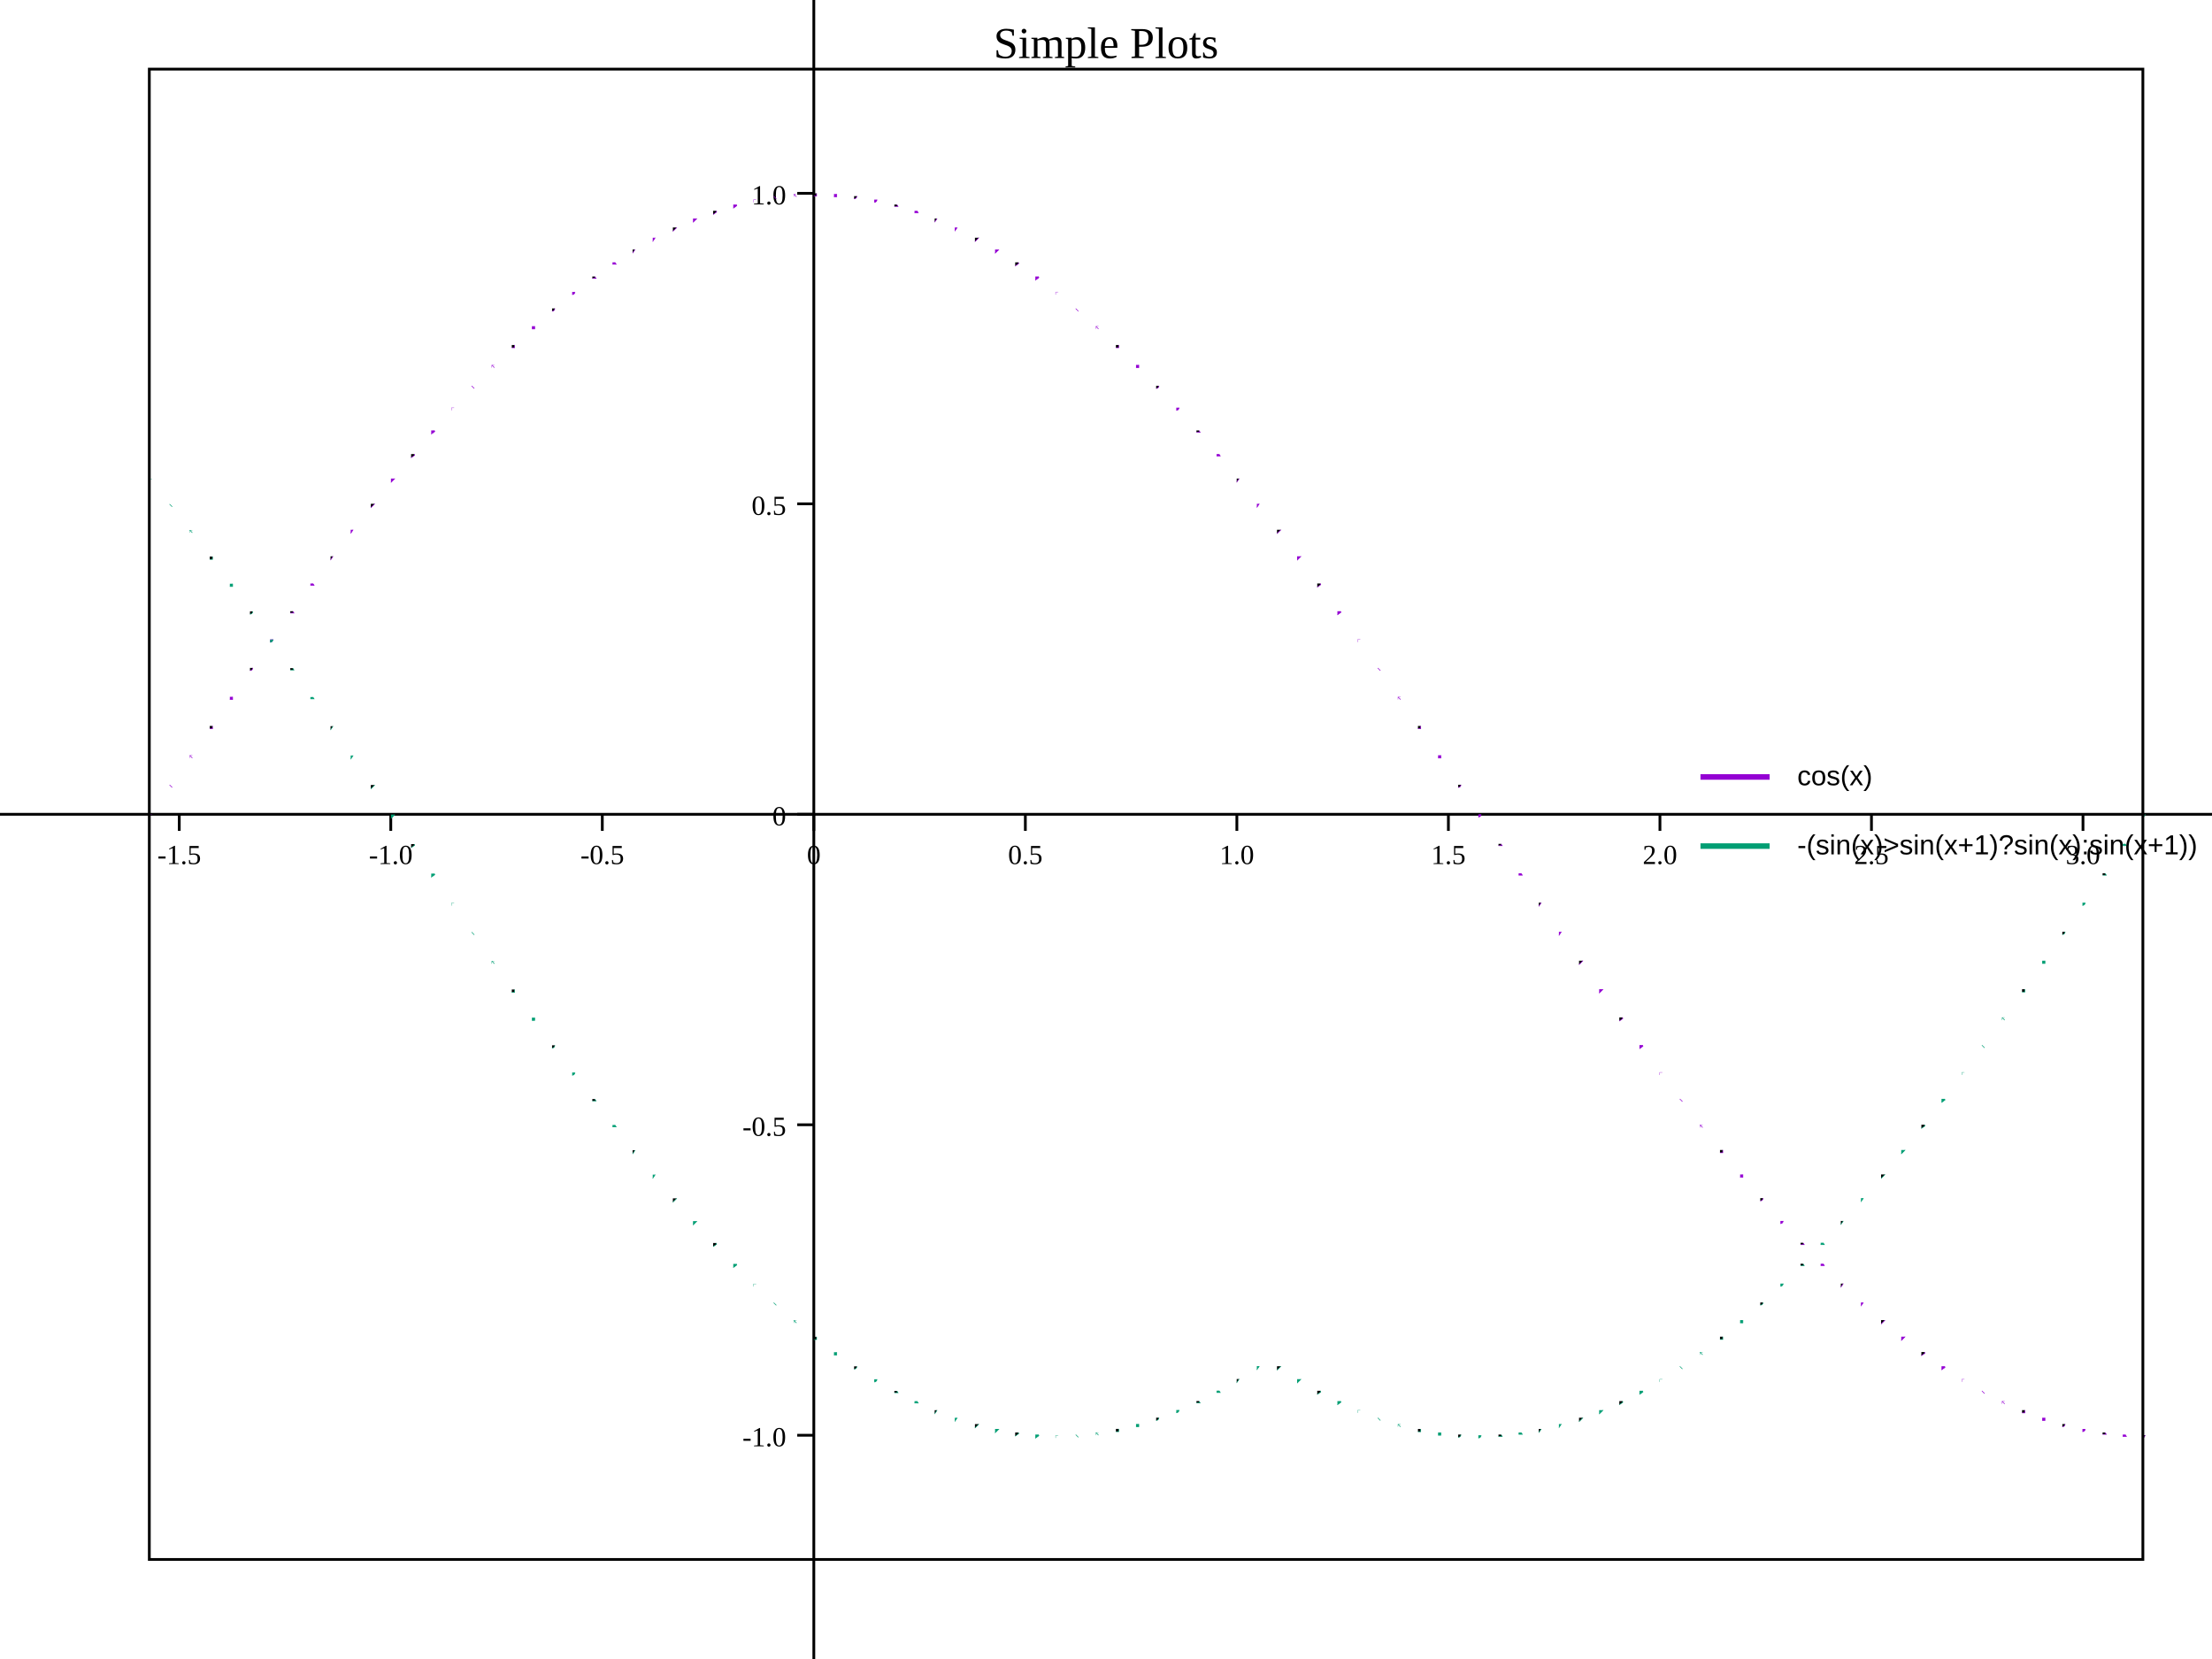
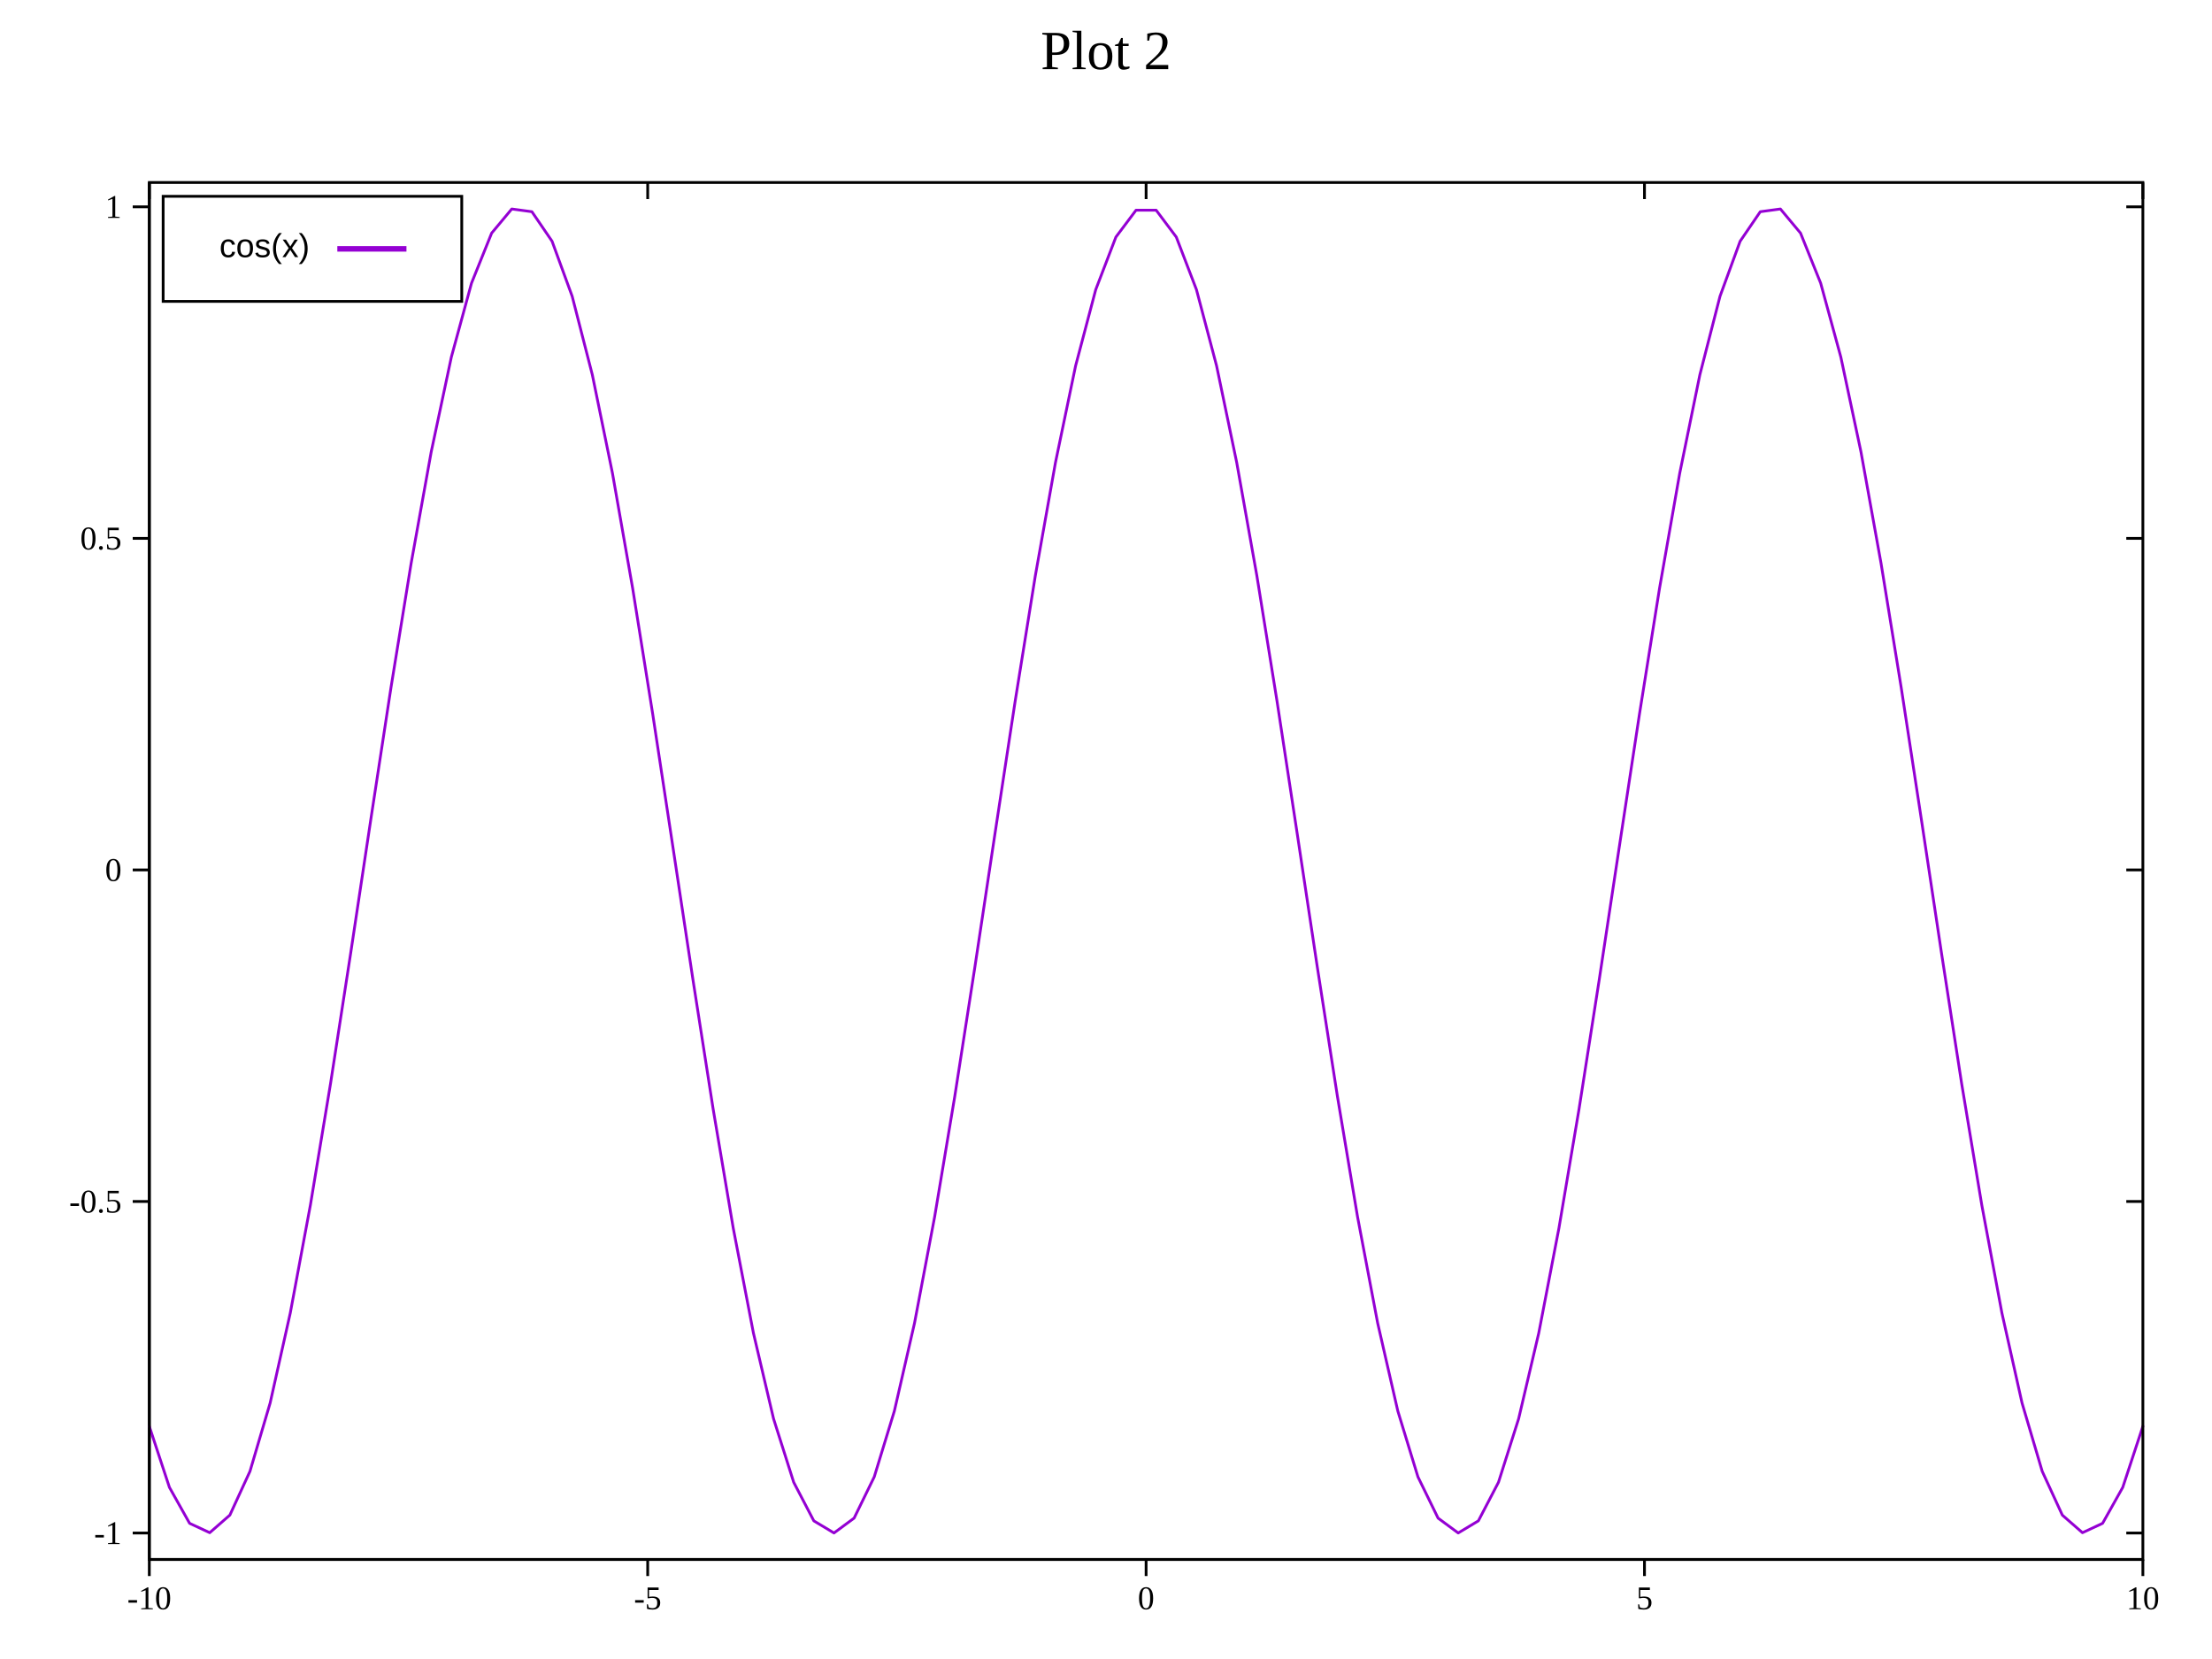
<svg xmlns="http://www.w3.org/2000/svg" xmlns:xlink="http://www.w3.org/1999/xlink" width="800" height="600" viewBox="0 0 800 600">
  <defs>
    <clipPath id="plotClip">
      <rect x="0" y="0" width="800" height="600" />
    </clipPath>
    <circle id="gpDot" r="0.5" stroke-width="0.5" stroke="currentColor" />
    <path id="gpPt0" stroke-width="0.222" stroke="currentColor" d="M-1,0 h2 M0,-1 v2" />
    <path id="gpPt1" stroke-width="0.222" stroke="currentColor" d="M-1,-1 L1,1 M1,-1 L-1,1" />
    <path id="gpPt2" stroke-width="0.222" stroke="currentColor" d="M-1,0 L1,0 M0,-1 L0,1 M-1,-1 L1,1 M-1,1 L1,-1" />
    <rect id="gpPt3" stroke-width="0.222" stroke="currentColor" x="-1" y="-1" width="2" height="2" />
    <rect id="gpPt4" stroke-width="0.222" stroke="currentColor" fill="currentColor" x="-1" y="-1" width="2" height="2" />
    <circle id="gpPt5" stroke-width="0.222" stroke="currentColor" cx="0" cy="0" r="1" />
    <use xlink:href="#gpPt5" id="gpPt6" fill="currentColor" stroke="none" />
    <path id="gpPt7" stroke-width="0.222" stroke="currentColor" d="M0,-1.33 L-1.33,0.67 L1.33,0.67 z" />
    <use xlink:href="#gpPt7" id="gpPt8" fill="currentColor" stroke="none" />
    <use xlink:href="#gpPt7" id="gpPt9" stroke="currentColor" transform="rotate(180)" />
    <use xlink:href="#gpPt9" id="gpPt10" fill="currentColor" stroke="none" />
    <use xlink:href="#gpPt3" id="gpPt11" stroke="currentColor" transform="rotate(45)" />
    <use xlink:href="#gpPt11" id="gpPt12" fill="currentColor" stroke="none" />
    <path id="gpPt13" stroke-width="0.222" stroke="currentColor" d="M0,1.330 L1.265,0.411 L0.782,-1.067 L-0.782,-1.076 L-1.265,0.411 z" />
    <use xlink:href="#gpPt13" id="gpPt14" fill="currentColor" stroke="none" />
  </defs>
  <rect width="800" height="600" fill="#FFFFFF" />
-   <text x="400" y="21" font-size="16" text-anchor="middle">Simple Plots</text>
-   <line x1="0" y1="294.50" x2="800" y2="294.50" stroke="#000" stroke-width="1" />
-   <line x1="64.83" y1="294.50" x2="64.83" y2="300.50" stroke="#000" stroke-width="1" />
-   <text x="64.83" y="312.50" text-anchor="middle" font-size="10">-1.5</text>
-   <line x1="141.33" y1="294.50" x2="141.33" y2="300.50" stroke="#000" stroke-width="1" />
-   <text x="141.33" y="312.50" text-anchor="middle" font-size="10">-1.0</text>
-   <line x1="217.83" y1="294.50" x2="217.83" y2="300.50" stroke="#000" stroke-width="1" />
-   <text x="217.83" y="312.50" text-anchor="middle" font-size="10">-0.5</text>
-   <line x1="294.33" y1="294.50" x2="294.33" y2="300.50" stroke="#000" stroke-width="1" />
-   <text x="294.33" y="312.50" text-anchor="middle" font-size="10">0</text>
-   <line x1="370.83" y1="294.50" x2="370.83" y2="300.50" stroke="#000" stroke-width="1" />
-   <text x="370.83" y="312.50" text-anchor="middle" font-size="10">0.5</text>
-   <line x1="447.33" y1="294.50" x2="447.33" y2="300.50" stroke="#000" stroke-width="1" />
-   <text x="447.33" y="312.50" text-anchor="middle" font-size="10">1.0</text>
-   <line x1="523.83" y1="294.50" x2="523.83" y2="300.50" stroke="#000" stroke-width="1" />
-   <text x="523.83" y="312.50" text-anchor="middle" font-size="10">1.5</text>
-   <line x1="600.34" y1="294.50" x2="600.34" y2="300.50" stroke="#000" stroke-width="1" />
-   <text x="600.34" y="312.50" text-anchor="middle" font-size="10">2.0</text>
-   <line x1="676.84" y1="294.50" x2="676.84" y2="300.50" stroke="#000" stroke-width="1" />
-   <text x="676.84" y="312.50" text-anchor="middle" font-size="10">2.5</text>
-   <line x1="753.34" y1="294.50" x2="753.34" y2="300.50" stroke="#000" stroke-width="1" />
-   <text x="753.34" y="312.50" text-anchor="middle" font-size="10">3.0</text>
-   <line x1="294.33" y1="0" x2="294.33" y2="600" stroke="#000" stroke-width="1" />
-   <line x1="294.33" y1="519.08" x2="288.33" y2="519.08" stroke="#000" stroke-width="1" />
-   <text x="284.33" y="523.08" text-anchor="end" font-size="10">-1.0</text>
-   <line x1="294.33" y1="406.79" x2="288.33" y2="406.79" stroke="#000" stroke-width="1" />
-   <text x="284.33" y="410.79" text-anchor="end" font-size="10">-0.5</text>
-   <line x1="294.33" y1="294.50" x2="288.33" y2="294.50" stroke="#000" stroke-width="1" />
-   <text x="284.33" y="298.50" text-anchor="end" font-size="10">0</text>
-   <line x1="294.33" y1="182.21" x2="288.33" y2="182.21" stroke="#000" stroke-width="1" />
-   <text x="284.33" y="186.21" text-anchor="end" font-size="10">0.5</text>
-   <line x1="294.33" y1="69.92" x2="288.33" y2="69.92" stroke="#000" stroke-width="1" />
-   <text x="284.33" y="73.92" text-anchor="end" font-size="10">1.0</text>
-   <use xlink:href="#gpPt0" transform="translate(54.00,294.50) scale(1.00)" color="#9400D3" clip-path="url(#plotClip)" />
-   <use xlink:href="#gpPt1" transform="translate(61.28,283.81) scale(1.00)" color="#9400D3" clip-path="url(#plotClip)" />
-   <use xlink:href="#gpPt2" transform="translate(68.57,273.15) scale(1.00)" color="#9400D3" clip-path="url(#plotClip)" />
-   <use xlink:href="#gpPt3" transform="translate(75.85,262.54) scale(1.00)" color="#9400D3" clip-path="url(#plotClip)" />
-   <use xlink:href="#gpPt4" transform="translate(83.13,252.00) scale(1.00)" color="#9400D3" clip-path="url(#plotClip)" />
-   <use xlink:href="#gpPt5" transform="translate(90.41,241.55) scale(1.00)" color="#9400D3" clip-path="url(#plotClip)" />
-   <use xlink:href="#gpPt6" transform="translate(97.70,231.23) scale(1.00)" color="#9400D3" clip-path="url(#plotClip)" />
-   <use xlink:href="#gpPt7" transform="translate(104.98,221.05) scale(1.00)" color="#9400D3" clip-path="url(#plotClip)" />
-   <use xlink:href="#gpPt8" transform="translate(112.26,211.03) scale(1.00)" color="#9400D3" clip-path="url(#plotClip)" />
-   <use xlink:href="#gpPt9" transform="translate(119.55,201.20) scale(1.00)" color="#9400D3" clip-path="url(#plotClip)" />
-   <use xlink:href="#gpPt10" transform="translate(126.83,191.59) scale(1.00)" color="#9400D3" clip-path="url(#plotClip)" />
-   <use xlink:href="#gpPt11" transform="translate(134.11,182.21) scale(1.00)" color="#9400D3" clip-path="url(#plotClip)" />
-   <use xlink:href="#gpPt12" transform="translate(141.39,173.08) scale(1.00)" color="#9400D3" clip-path="url(#plotClip)" />
-   <use xlink:href="#gpPt13" transform="translate(148.68,164.23) scale(1.00)" color="#9400D3" clip-path="url(#plotClip)" />
-   <use xlink:href="#gpPt14" transform="translate(155.96,155.67) scale(1.00)" color="#9400D3" clip-path="url(#plotClip)" />
-   <use xlink:href="#gpPt0" transform="translate(163.24,147.43) scale(1.00)" color="#9400D3" clip-path="url(#plotClip)" />
-   <use xlink:href="#gpPt1" transform="translate(170.53,139.52) scale(1.00)" color="#9400D3" clip-path="url(#plotClip)" />
-   <use xlink:href="#gpPt2" transform="translate(177.81,131.96) scale(1.00)" color="#9400D3" clip-path="url(#plotClip)" />
-   <use xlink:href="#gpPt3" transform="translate(185.09,124.77) scale(1.00)" color="#9400D3" clip-path="url(#plotClip)" />
-   <use xlink:href="#gpPt4" transform="translate(192.37,117.97) scale(1.00)" color="#9400D3" clip-path="url(#plotClip)" />
-   <use xlink:href="#gpPt5" transform="translate(199.66,111.56) scale(1.00)" color="#9400D3" clip-path="url(#plotClip)" />
-   <use xlink:href="#gpPt6" transform="translate(206.94,105.57) scale(1.00)" color="#9400D3" clip-path="url(#plotClip)" />
-   <use xlink:href="#gpPt7" transform="translate(214.22,100.01) scale(1.00)" color="#9400D3" clip-path="url(#plotClip)" />
-   <use xlink:href="#gpPt8" transform="translate(221.51,94.88) scale(1.00)" color="#9400D3" clip-path="url(#plotClip)" />
-   <use xlink:href="#gpPt9" transform="translate(228.79,90.21) scale(1.00)" color="#9400D3" clip-path="url(#plotClip)" />
-   <use xlink:href="#gpPt10" transform="translate(236.07,86.00) scale(1.00)" color="#9400D3" clip-path="url(#plotClip)" />
-   <use xlink:href="#gpPt11" transform="translate(243.35,82.27) scale(1.00)" color="#9400D3" clip-path="url(#plotClip)" />
-   <use xlink:href="#gpPt12" transform="translate(250.64,79.01) scale(1.00)" color="#9400D3" clip-path="url(#plotClip)" />
-   <use xlink:href="#gpPt13" transform="translate(257.92,76.25) scale(1.00)" color="#9400D3" clip-path="url(#plotClip)" />
-   <use xlink:href="#gpPt14" transform="translate(265.20,73.98) scale(1.00)" color="#9400D3" clip-path="url(#plotClip)" />
-   <use xlink:href="#gpPt0" transform="translate(272.48,72.20) scale(1.00)" color="#9400D3" clip-path="url(#plotClip)" />
-   <use xlink:href="#gpPt1" transform="translate(279.77,70.93) scale(1.00)" color="#9400D3" clip-path="url(#plotClip)" />
-   <use xlink:href="#gpPt2" transform="translate(287.05,70.17) scale(1.00)" color="#9400D3" clip-path="url(#plotClip)" />
-   <use xlink:href="#gpPt3" transform="translate(294.33,69.92) scale(1.00)" color="#9400D3" clip-path="url(#plotClip)" />
-   <use xlink:href="#gpPt4" transform="translate(301.62,70.17) scale(1.00)" color="#9400D3" clip-path="url(#plotClip)" />
-   <use xlink:href="#gpPt5" transform="translate(308.90,70.93) scale(1.00)" color="#9400D3" clip-path="url(#plotClip)" />
-   <use xlink:href="#gpPt6" transform="translate(316.18,72.20) scale(1.00)" color="#9400D3" clip-path="url(#plotClip)" />
-   <use xlink:href="#gpPt7" transform="translate(323.46,73.98) scale(1.00)" color="#9400D3" clip-path="url(#plotClip)" />
-   <use xlink:href="#gpPt8" transform="translate(330.75,76.25) scale(1.00)" color="#9400D3" clip-path="url(#plotClip)" />
-   <use xlink:href="#gpPt9" transform="translate(338.03,79.01) scale(1.00)" color="#9400D3" clip-path="url(#plotClip)" />
-   <use xlink:href="#gpPt10" transform="translate(345.31,82.27) scale(1.00)" color="#9400D3" clip-path="url(#plotClip)" />
-   <use xlink:href="#gpPt11" transform="translate(352.60,86.00) scale(1.00)" color="#9400D3" clip-path="url(#plotClip)" />
-   <use xlink:href="#gpPt12" transform="translate(359.88,90.21) scale(1.00)" color="#9400D3" clip-path="url(#plotClip)" />
-   <use xlink:href="#gpPt13" transform="translate(367.16,94.88) scale(1.00)" color="#9400D3" clip-path="url(#plotClip)" />
-   <use xlink:href="#gpPt14" transform="translate(374.44,100.01) scale(1.00)" color="#9400D3" clip-path="url(#plotClip)" />
-   <use xlink:href="#gpPt0" transform="translate(381.73,105.57) scale(1.00)" color="#9400D3" clip-path="url(#plotClip)" />
-   <use xlink:href="#gpPt1" transform="translate(389.01,111.56) scale(1.00)" color="#9400D3" clip-path="url(#plotClip)" />
-   <use xlink:href="#gpPt2" transform="translate(396.29,117.97) scale(1.00)" color="#9400D3" clip-path="url(#plotClip)" />
-   <use xlink:href="#gpPt3" transform="translate(403.58,124.77) scale(1.00)" color="#9400D3" clip-path="url(#plotClip)" />
-   <use xlink:href="#gpPt4" transform="translate(410.86,131.96) scale(1.00)" color="#9400D3" clip-path="url(#plotClip)" />
-   <use xlink:href="#gpPt5" transform="translate(418.14,139.52) scale(1.00)" color="#9400D3" clip-path="url(#plotClip)" />
-   <use xlink:href="#gpPt6" transform="translate(425.42,147.43) scale(1.00)" color="#9400D3" clip-path="url(#plotClip)" />
-   <use xlink:href="#gpPt7" transform="translate(432.71,155.67) scale(1.00)" color="#9400D3" clip-path="url(#plotClip)" />
-   <use xlink:href="#gpPt8" transform="translate(439.99,164.23) scale(1.00)" color="#9400D3" clip-path="url(#plotClip)" />
-   <use xlink:href="#gpPt9" transform="translate(447.27,173.08) scale(1.00)" color="#9400D3" clip-path="url(#plotClip)" />
-   <use xlink:href="#gpPt10" transform="translate(454.56,182.21) scale(1.00)" color="#9400D3" clip-path="url(#plotClip)" />
-   <use xlink:href="#gpPt11" transform="translate(461.84,191.59) scale(1.00)" color="#9400D3" clip-path="url(#plotClip)" />
-   <use xlink:href="#gpPt12" transform="translate(469.12,201.20) scale(1.00)" color="#9400D3" clip-path="url(#plotClip)" />
-   <use xlink:href="#gpPt13" transform="translate(476.40,211.03) scale(1.00)" color="#9400D3" clip-path="url(#plotClip)" />
-   <use xlink:href="#gpPt14" transform="translate(483.69,221.05) scale(1.00)" color="#9400D3" clip-path="url(#plotClip)" />
-   <use xlink:href="#gpPt0" transform="translate(490.97,231.23) scale(1.00)" color="#9400D3" clip-path="url(#plotClip)" />
-   <use xlink:href="#gpPt1" transform="translate(498.25,241.55) scale(1.00)" color="#9400D3" clip-path="url(#plotClip)" />
-   <use xlink:href="#gpPt2" transform="translate(505.54,252.00) scale(1.00)" color="#9400D3" clip-path="url(#plotClip)" />
-   <use xlink:href="#gpPt3" transform="translate(512.82,262.54) scale(1.00)" color="#9400D3" clip-path="url(#plotClip)" />
-   <use xlink:href="#gpPt4" transform="translate(520.10,273.15) scale(1.00)" color="#9400D3" clip-path="url(#plotClip)" />
-   <use xlink:href="#gpPt5" transform="translate(527.38,283.81) scale(1.00)" color="#9400D3" clip-path="url(#plotClip)" />
-   <use xlink:href="#gpPt6" transform="translate(534.67,294.50) scale(1.00)" color="#9400D3" clip-path="url(#plotClip)" />
-   <use xlink:href="#gpPt7" transform="translate(541.95,305.19) scale(1.00)" color="#9400D3" clip-path="url(#plotClip)" />
-   <use xlink:href="#gpPt8" transform="translate(549.23,315.85) scale(1.00)" color="#9400D3" clip-path="url(#plotClip)" />
-   <use xlink:href="#gpPt9" transform="translate(556.52,326.46) scale(1.00)" color="#9400D3" clip-path="url(#plotClip)" />
-   <use xlink:href="#gpPt10" transform="translate(563.80,337.00) scale(1.00)" color="#9400D3" clip-path="url(#plotClip)" />
-   <use xlink:href="#gpPt11" transform="translate(571.08,347.45) scale(1.00)" color="#9400D3" clip-path="url(#plotClip)" />
-   <use xlink:href="#gpPt12" transform="translate(578.36,357.77) scale(1.00)" color="#9400D3" clip-path="url(#plotClip)" />
-   <use xlink:href="#gpPt13" transform="translate(585.65,367.95) scale(1.00)" color="#9400D3" clip-path="url(#plotClip)" />
-   <use xlink:href="#gpPt14" transform="translate(592.93,377.97) scale(1.00)" color="#9400D3" clip-path="url(#plotClip)" />
-   <use xlink:href="#gpPt0" transform="translate(600.21,387.80) scale(1.00)" color="#9400D3" clip-path="url(#plotClip)" />
-   <use xlink:href="#gpPt1" transform="translate(607.49,397.41) scale(1.00)" color="#9400D3" clip-path="url(#plotClip)" />
-   <use xlink:href="#gpPt2" transform="translate(614.78,406.79) scale(1.00)" color="#9400D3" clip-path="url(#plotClip)" />
-   <use xlink:href="#gpPt3" transform="translate(622.06,415.92) scale(1.00)" color="#9400D3" clip-path="url(#plotClip)" />
-   <use xlink:href="#gpPt4" transform="translate(629.34,424.77) scale(1.00)" color="#9400D3" clip-path="url(#plotClip)" />
-   <use xlink:href="#gpPt5" transform="translate(636.63,433.33) scale(1.00)" color="#9400D3" clip-path="url(#plotClip)" />
-   <use xlink:href="#gpPt6" transform="translate(643.91,441.57) scale(1.00)" color="#9400D3" clip-path="url(#plotClip)" />
-   <use xlink:href="#gpPt7" transform="translate(651.19,449.48) scale(1.00)" color="#9400D3" clip-path="url(#plotClip)" />
-   <use xlink:href="#gpPt8" transform="translate(658.47,457.04) scale(1.00)" color="#9400D3" clip-path="url(#plotClip)" />
-   <use xlink:href="#gpPt9" transform="translate(665.76,464.23) scale(1.00)" color="#9400D3" clip-path="url(#plotClip)" />
-   <use xlink:href="#gpPt10" transform="translate(673.04,471.03) scale(1.00)" color="#9400D3" clip-path="url(#plotClip)" />
-   <use xlink:href="#gpPt11" transform="translate(680.32,477.44) scale(1.00)" color="#9400D3" clip-path="url(#plotClip)" />
-   <use xlink:href="#gpPt12" transform="translate(687.61,483.43) scale(1.00)" color="#9400D3" clip-path="url(#plotClip)" />
-   <use xlink:href="#gpPt13" transform="translate(694.89,488.99) scale(1.00)" color="#9400D3" clip-path="url(#plotClip)" />
-   <use xlink:href="#gpPt14" transform="translate(702.17,494.12) scale(1.00)" color="#9400D3" clip-path="url(#plotClip)" />
-   <use xlink:href="#gpPt0" transform="translate(709.45,498.79) scale(1.00)" color="#9400D3" clip-path="url(#plotClip)" />
-   <use xlink:href="#gpPt1" transform="translate(716.74,503.00) scale(1.00)" color="#9400D3" clip-path="url(#plotClip)" />
-   <use xlink:href="#gpPt2" transform="translate(724.02,506.73) scale(1.00)" color="#9400D3" clip-path="url(#plotClip)" />
-   <use xlink:href="#gpPt3" transform="translate(731.30,509.99) scale(1.00)" color="#9400D3" clip-path="url(#plotClip)" />
-   <use xlink:href="#gpPt4" transform="translate(738.59,512.75) scale(1.00)" color="#9400D3" clip-path="url(#plotClip)" />
-   <use xlink:href="#gpPt5" transform="translate(745.87,515.02) scale(1.00)" color="#9400D3" clip-path="url(#plotClip)" />
-   <use xlink:href="#gpPt6" transform="translate(753.15,516.80) scale(1.00)" color="#9400D3" clip-path="url(#plotClip)" />
-   <use xlink:href="#gpPt7" transform="translate(760.43,518.07) scale(1.00)" color="#9400D3" clip-path="url(#plotClip)" />
-   <use xlink:href="#gpPt8" transform="translate(767.72,518.83) scale(1.00)" color="#9400D3" clip-path="url(#plotClip)" />
-   <use xlink:href="#gpPt9" transform="translate(775.00,519.08) scale(1.00)" color="#9400D3" clip-path="url(#plotClip)" />
-   <use xlink:href="#gpPt0" transform="translate(54.00,173.16) scale(1.00)" color="#009E73" clip-path="url(#plotClip)" />
-   <use xlink:href="#gpPt1" transform="translate(61.28,182.29) scale(1.00)" color="#009E73" clip-path="url(#plotClip)" />
-   <use xlink:href="#gpPt2" transform="translate(68.57,191.67) scale(1.00)" color="#009E73" clip-path="url(#plotClip)" />
-   <use xlink:href="#gpPt3" transform="translate(75.85,201.29) scale(1.00)" color="#009E73" clip-path="url(#plotClip)" />
-   <use xlink:href="#gpPt4" transform="translate(83.13,211.11) scale(1.00)" color="#009E73" clip-path="url(#plotClip)" />
-   <use xlink:href="#gpPt5" transform="translate(90.41,221.13) scale(1.00)" color="#009E73" clip-path="url(#plotClip)" />
-   <use xlink:href="#gpPt6" transform="translate(97.70,231.31) scale(1.00)" color="#009E73" clip-path="url(#plotClip)" />
-   <use xlink:href="#gpPt7" transform="translate(104.98,241.64) scale(1.00)" color="#009E73" clip-path="url(#plotClip)" />
-   <use xlink:href="#gpPt8" transform="translate(112.26,252.09) scale(1.00)" color="#009E73" clip-path="url(#plotClip)" />
-   <use xlink:href="#gpPt9" transform="translate(119.55,262.63) scale(1.00)" color="#009E73" clip-path="url(#plotClip)" />
-   <use xlink:href="#gpPt10" transform="translate(126.83,273.24) scale(1.00)" color="#009E73" clip-path="url(#plotClip)" />
-   <use xlink:href="#gpPt11" transform="translate(134.11,283.90) scale(1.00)" color="#009E73" clip-path="url(#plotClip)" />
-   <use xlink:href="#gpPt12" transform="translate(141.39,294.59) scale(1.00)" color="#009E73" clip-path="url(#plotClip)" />
-   <use xlink:href="#gpPt13" transform="translate(148.68,305.28) scale(1.00)" color="#009E73" clip-path="url(#plotClip)" />
-   <use xlink:href="#gpPt14" transform="translate(155.96,315.94) scale(1.00)" color="#009E73" clip-path="url(#plotClip)" />
-   <use xlink:href="#gpPt0" transform="translate(163.24,326.55) scale(1.00)" color="#009E73" clip-path="url(#plotClip)" />
-   <use xlink:href="#gpPt1" transform="translate(170.53,337.09) scale(1.00)" color="#009E73" clip-path="url(#plotClip)" />
-   <use xlink:href="#gpPt2" transform="translate(177.81,347.54) scale(1.00)" color="#009E73" clip-path="url(#plotClip)" />
-   <use xlink:href="#gpPt3" transform="translate(185.09,357.86) scale(1.00)" color="#009E73" clip-path="url(#plotClip)" />
-   <use xlink:href="#gpPt4" transform="translate(192.37,368.04) scale(1.00)" color="#009E73" clip-path="url(#plotClip)" />
-   <use xlink:href="#gpPt5" transform="translate(199.66,378.05) scale(1.00)" color="#009E73" clip-path="url(#plotClip)" />
-   <use xlink:href="#gpPt6" transform="translate(206.94,387.88) scale(1.00)" color="#009E73" clip-path="url(#plotClip)" />
-   <use xlink:href="#gpPt7" transform="translate(214.22,397.49) scale(1.00)" color="#009E73" clip-path="url(#plotClip)" />
-   <use xlink:href="#gpPt8" transform="translate(221.51,406.87) scale(1.00)" color="#009E73" clip-path="url(#plotClip)" />
-   <use xlink:href="#gpPt9" transform="translate(228.79,415.99) scale(1.00)" color="#009E73" clip-path="url(#plotClip)" />
-   <use xlink:href="#gpPt10" transform="translate(236.07,424.84) scale(1.00)" color="#009E73" clip-path="url(#plotClip)" />
-   <use xlink:href="#gpPt11" transform="translate(243.35,433.40) scale(1.00)" color="#009E73" clip-path="url(#plotClip)" />
-   <use xlink:href="#gpPt12" transform="translate(250.64,441.64) scale(1.00)" color="#009E73" clip-path="url(#plotClip)" />
-   <use xlink:href="#gpPt13" transform="translate(257.92,449.55) scale(1.00)" color="#009E73" clip-path="url(#plotClip)" />
-   <use xlink:href="#gpPt14" transform="translate(265.20,457.10) scale(1.00)" color="#009E73" clip-path="url(#plotClip)" />
-   <use xlink:href="#gpPt0" transform="translate(272.48,464.29) scale(1.00)" color="#009E73" clip-path="url(#plotClip)" />
-   <use xlink:href="#gpPt1" transform="translate(279.77,471.09) scale(1.00)" color="#009E73" clip-path="url(#plotClip)" />
-   <use xlink:href="#gpPt2" transform="translate(287.05,477.49) scale(1.00)" color="#009E73" clip-path="url(#plotClip)" />
-   <use xlink:href="#gpPt3" transform="translate(294.33,483.48) scale(1.00)" color="#009E73" clip-path="url(#plotClip)" />
-   <use xlink:href="#gpPt4" transform="translate(301.62,489.04) scale(1.00)" color="#009E73" clip-path="url(#plotClip)" />
-   <use xlink:href="#gpPt5" transform="translate(308.90,494.16) scale(1.00)" color="#009E73" clip-path="url(#plotClip)" />
-   <use xlink:href="#gpPt6" transform="translate(316.18,498.83) scale(1.00)" color="#009E73" clip-path="url(#plotClip)" />
-   <use xlink:href="#gpPt7" transform="translate(323.46,503.03) scale(1.00)" color="#009E73" clip-path="url(#plotClip)" />
-   <use xlink:href="#gpPt8" transform="translate(330.75,506.76) scale(1.00)" color="#009E73" clip-path="url(#plotClip)" />
-   <use xlink:href="#gpPt9" transform="translate(338.03,510.01) scale(1.00)" color="#009E73" clip-path="url(#plotClip)" />
-   <use xlink:href="#gpPt10" transform="translate(345.31,512.77) scale(1.00)" color="#009E73" clip-path="url(#plotClip)" />
-   <use xlink:href="#gpPt11" transform="translate(352.60,515.04) scale(1.00)" color="#009E73" clip-path="url(#plotClip)" />
-   <use xlink:href="#gpPt12" transform="translate(359.88,516.81) scale(1.00)" color="#009E73" clip-path="url(#plotClip)" />
-   <use xlink:href="#gpPt13" transform="translate(367.16,518.07) scale(1.00)" color="#009E73" clip-path="url(#plotClip)" />
-   <use xlink:href="#gpPt14" transform="translate(374.44,518.83) scale(1.00)" color="#009E73" clip-path="url(#plotClip)" />
-   <use xlink:href="#gpPt0" transform="translate(381.73,519.08) scale(1.00)" color="#009E73" clip-path="url(#plotClip)" />
-   <use xlink:href="#gpPt1" transform="translate(389.01,518.82) scale(1.00)" color="#009E73" clip-path="url(#plotClip)" />
-   <use xlink:href="#gpPt2" transform="translate(396.29,518.06) scale(1.00)" color="#009E73" clip-path="url(#plotClip)" />
-   <use xlink:href="#gpPt3" transform="translate(403.58,516.78) scale(1.00)" color="#009E73" clip-path="url(#plotClip)" />
-   <use xlink:href="#gpPt4" transform="translate(410.86,515.01) scale(1.00)" color="#009E73" clip-path="url(#plotClip)" />
-   <use xlink:href="#gpPt5" transform="translate(418.14,512.73) scale(1.00)" color="#009E73" clip-path="url(#plotClip)" />
-   <use xlink:href="#gpPt6" transform="translate(425.42,509.96) scale(1.00)" color="#009E73" clip-path="url(#plotClip)" />
-   <use xlink:href="#gpPt7" transform="translate(432.71,506.70) scale(1.00)" color="#009E73" clip-path="url(#plotClip)" />
-   <use xlink:href="#gpPt8" transform="translate(439.99,502.96) scale(1.00)" color="#009E73" clip-path="url(#plotClip)" />
-   <use xlink:href="#gpPt9" transform="translate(447.27,498.75) scale(1.00)" color="#009E73" clip-path="url(#plotClip)" />
-   <use xlink:href="#gpPt10" transform="translate(454.56,494.08) scale(1.00)" color="#009E73" clip-path="url(#plotClip)" />
-   <use xlink:href="#gpPt11" transform="translate(461.84,494.12) scale(1.00)" color="#009E73" clip-path="url(#plotClip)" />
-   <use xlink:href="#gpPt12" transform="translate(469.12,498.79) scale(1.00)" color="#009E73" clip-path="url(#plotClip)" />
-   <use xlink:href="#gpPt13" transform="translate(476.40,503.00) scale(1.00)" color="#009E73" clip-path="url(#plotClip)" />
-   <use xlink:href="#gpPt14" transform="translate(483.69,506.73) scale(1.00)" color="#009E73" clip-path="url(#plotClip)" />
-   <use xlink:href="#gpPt0" transform="translate(490.97,509.99) scale(1.00)" color="#009E73" clip-path="url(#plotClip)" />
-   <use xlink:href="#gpPt1" transform="translate(498.25,512.75) scale(1.00)" color="#009E73" clip-path="url(#plotClip)" />
-   <use xlink:href="#gpPt2" transform="translate(505.54,515.02) scale(1.00)" color="#009E73" clip-path="url(#plotClip)" />
-   <use xlink:href="#gpPt3" transform="translate(512.82,516.80) scale(1.00)" color="#009E73" clip-path="url(#plotClip)" />
-   <use xlink:href="#gpPt4" transform="translate(520.10,518.07) scale(1.00)" color="#009E73" clip-path="url(#plotClip)" />
-   <use xlink:href="#gpPt5" transform="translate(527.38,518.83) scale(1.00)" color="#009E73" clip-path="url(#plotClip)" />
-   <use xlink:href="#gpPt6" transform="translate(534.67,519.08) scale(1.00)" color="#009E73" clip-path="url(#plotClip)" />
-   <use xlink:href="#gpPt7" transform="translate(541.95,518.83) scale(1.00)" color="#009E73" clip-path="url(#plotClip)" />
-   <use xlink:href="#gpPt8" transform="translate(549.23,518.07) scale(1.00)" color="#009E73" clip-path="url(#plotClip)" />
-   <use xlink:href="#gpPt9" transform="translate(556.52,516.80) scale(1.00)" color="#009E73" clip-path="url(#plotClip)" />
-   <use xlink:href="#gpPt10" transform="translate(563.80,515.02) scale(1.00)" color="#009E73" clip-path="url(#plotClip)" />
-   <use xlink:href="#gpPt11" transform="translate(571.08,512.75) scale(1.00)" color="#009E73" clip-path="url(#plotClip)" />
-   <use xlink:href="#gpPt12" transform="translate(578.36,509.99) scale(1.00)" color="#009E73" clip-path="url(#plotClip)" />
-   <use xlink:href="#gpPt13" transform="translate(585.65,506.73) scale(1.00)" color="#009E73" clip-path="url(#plotClip)" />
-   <use xlink:href="#gpPt14" transform="translate(592.93,503.00) scale(1.00)" color="#009E73" clip-path="url(#plotClip)" />
-   <use xlink:href="#gpPt0" transform="translate(600.21,498.79) scale(1.00)" color="#009E73" clip-path="url(#plotClip)" />
-   <use xlink:href="#gpPt1" transform="translate(607.49,494.12) scale(1.00)" color="#009E73" clip-path="url(#plotClip)" />
-   <use xlink:href="#gpPt2" transform="translate(614.78,488.99) scale(1.00)" color="#009E73" clip-path="url(#plotClip)" />
-   <use xlink:href="#gpPt3" transform="translate(622.06,483.43) scale(1.00)" color="#009E73" clip-path="url(#plotClip)" />
-   <use xlink:href="#gpPt4" transform="translate(629.34,477.44) scale(1.00)" color="#009E73" clip-path="url(#plotClip)" />
-   <use xlink:href="#gpPt5" transform="translate(636.63,471.03) scale(1.00)" color="#009E73" clip-path="url(#plotClip)" />
-   <use xlink:href="#gpPt6" transform="translate(643.91,464.23) scale(1.00)" color="#009E73" clip-path="url(#plotClip)" />
-   <use xlink:href="#gpPt7" transform="translate(651.19,457.04) scale(1.00)" color="#009E73" clip-path="url(#plotClip)" />
-   <use xlink:href="#gpPt8" transform="translate(658.47,449.48) scale(1.00)" color="#009E73" clip-path="url(#plotClip)" />
-   <use xlink:href="#gpPt9" transform="translate(665.76,441.57) scale(1.00)" color="#009E73" clip-path="url(#plotClip)" />
-   <use xlink:href="#gpPt10" transform="translate(673.04,433.33) scale(1.00)" color="#009E73" clip-path="url(#plotClip)" />
-   <use xlink:href="#gpPt11" transform="translate(680.32,424.77) scale(1.00)" color="#009E73" clip-path="url(#plotClip)" />
-   <use xlink:href="#gpPt12" transform="translate(687.61,415.92) scale(1.00)" color="#009E73" clip-path="url(#plotClip)" />
-   <use xlink:href="#gpPt13" transform="translate(694.89,406.79) scale(1.00)" color="#009E73" clip-path="url(#plotClip)" />
-   <use xlink:href="#gpPt14" transform="translate(702.17,397.41) scale(1.00)" color="#009E73" clip-path="url(#plotClip)" />
-   <use xlink:href="#gpPt0" transform="translate(709.45,387.80) scale(1.00)" color="#009E73" clip-path="url(#plotClip)" />
-   <use xlink:href="#gpPt1" transform="translate(716.74,377.97) scale(1.00)" color="#009E73" clip-path="url(#plotClip)" />
-   <use xlink:href="#gpPt2" transform="translate(724.02,367.95) scale(1.00)" color="#009E73" clip-path="url(#plotClip)" />
-   <use xlink:href="#gpPt3" transform="translate(731.30,357.77) scale(1.00)" color="#009E73" clip-path="url(#plotClip)" />
-   <use xlink:href="#gpPt4" transform="translate(738.59,347.45) scale(1.00)" color="#009E73" clip-path="url(#plotClip)" />
-   <use xlink:href="#gpPt5" transform="translate(745.87,337.00) scale(1.00)" color="#009E73" clip-path="url(#plotClip)" />
-   <use xlink:href="#gpPt6" transform="translate(753.15,326.46) scale(1.00)" color="#009E73" clip-path="url(#plotClip)" />
-   <use xlink:href="#gpPt7" transform="translate(760.43,315.85) scale(1.00)" color="#009E73" clip-path="url(#plotClip)" />
-   <use xlink:href="#gpPt8" transform="translate(767.72,305.19) scale(1.00)" color="#009E73" clip-path="url(#plotClip)" />
-   <use xlink:href="#gpPt9" transform="translate(775.00,294.50) scale(1.00)" color="#009E73" clip-path="url(#plotClip)" />
-   <line x1="615" y1="281" x2="640" y2="281" stroke="#9400D3" stroke-width="2" />
-   <text x="650" y="284" font-family="Arial" font-size="10" alignment-baseline="middle">cos(x)</text>
-   <line x1="615" y1="306" x2="640" y2="306" stroke="#009E73" stroke-width="2" />
-   <text x="650" y="309" font-family="Arial" font-size="10" alignment-baseline="middle">-(sin(x)&gt;sin(x+1)?sin(x):sin(x+1))</text>
-   <path d="M 54.00 25.00 L 775.00 25.00 L 775.00 564.00 L 54.00 564.00 Z" stroke="#000000" stroke-width="1.0" fill="none" />
+   <text x="400" y="25" font-size="20" text-anchor="middle">Plot 2</text>
+   <line x1="54" y1="564.00" x2="775" y2="564.00" stroke="#000" stroke-width="1" />
+   <line x1="54.00" y1="564.00" x2="54.00" y2="570.00" stroke="#000" stroke-width="1" />
+   <line x1="54.00" y1="66.00" x2="54.00" y2="72.00" stroke="#000" stroke-width="1" />
+   <text x="54.00" y="582.00" text-anchor="middle" font-size="12">-10</text>
+   <line x1="234.25" y1="564.00" x2="234.25" y2="570.00" stroke="#000" stroke-width="1" />
+   <line x1="234.25" y1="66.00" x2="234.25" y2="72.00" stroke="#000" stroke-width="1" />
+   <text x="234.25" y="582.00" text-anchor="middle" font-size="12">-5</text>
+   <line x1="414.50" y1="564.00" x2="414.50" y2="570.00" stroke="#000" stroke-width="1" />
+   <line x1="414.50" y1="66.00" x2="414.50" y2="72.00" stroke="#000" stroke-width="1" />
+   <text x="414.50" y="582.00" text-anchor="middle" font-size="12">0</text>
+   <line x1="594.75" y1="564.00" x2="594.75" y2="570.00" stroke="#000" stroke-width="1" />
+   <line x1="594.75" y1="66.00" x2="594.75" y2="72.00" stroke="#000" stroke-width="1" />
+   <text x="594.75" y="582.00" text-anchor="middle" font-size="12">5</text>
+   <line x1="775.00" y1="564.00" x2="775.00" y2="570.00" stroke="#000" stroke-width="1" />
+   <line x1="775.00" y1="66.00" x2="775.00" y2="72.00" stroke="#000" stroke-width="1" />
+   <text x="775.00" y="582.00" text-anchor="middle" font-size="12">10</text>
+   <line x1="54.00" y1="66" x2="54.00" y2="564" stroke="#000" stroke-width="1" />
+   <line x1="54.00" y1="554.44" x2="48.00" y2="554.44" stroke="#000" stroke-width="1" />
+   <line x1="775.00" y1="554.44" x2="769.00" y2="554.44" stroke="#000" stroke-width="1" />
+   <text x="44.00" y="558.44" text-anchor="end" font-size="12">-1</text>
+   <line x1="54.00" y1="434.53" x2="48.00" y2="434.53" stroke="#000" stroke-width="1" />
+   <line x1="775.00" y1="434.53" x2="769.00" y2="434.53" stroke="#000" stroke-width="1" />
+   <text x="44.00" y="438.53" text-anchor="end" font-size="12">-0.5</text>
+   <line x1="54.00" y1="314.62" x2="48.00" y2="314.62" stroke="#000" stroke-width="1" />
+   <line x1="775.00" y1="314.62" x2="769.00" y2="314.62" stroke="#000" stroke-width="1" />
+   <text x="44.00" y="318.62" text-anchor="end" font-size="12">0</text>
+   <line x1="54.00" y1="194.71" x2="48.00" y2="194.71" stroke="#000" stroke-width="1" />
+   <line x1="775.00" y1="194.71" x2="769.00" y2="194.71" stroke="#000" stroke-width="1" />
+   <text x="44.00" y="198.71" text-anchor="end" font-size="12">0.5</text>
+   <line x1="54.00" y1="74.80" x2="48.00" y2="74.80" stroke="#000" stroke-width="1" />
+   <line x1="775.00" y1="74.80" x2="769.00" y2="74.80" stroke="#000" stroke-width="1" />
+   <text x="44.00" y="78.80" text-anchor="end" font-size="12">1</text>
+   <polyline points="54.00 515.84 61.28 537.93 68.57 550.93 75.85 554.32 83.13 547.96 90.41 532.11 97.70 507.42 104.98 474.88 112.26 435.82 119.55 391.84 126.83 344.71 134.11 296.36 141.39 248.75 148.68 203.82 155.96 163.40 163.24 129.13 170.53 102.40 177.81 84.31 185.09 75.58 192.37 76.57 199.66 87.25 206.94 107.17 214.22 135.53 221.51 171.18 228.79 212.66 236.07 258.29 243.35 306.21 250.64 354.47 257.92 401.11 265.20 444.23 272.48 482.08 279.77 513.12 287.05 536.08 294.33 550.04 301.62 554.42 308.90 549.05 316.18 534.14 323.46 510.31 330.75 478.51 338.03 440.05 345.31 396.49 352.60 349.60 359.88 301.28 367.16 253.51 374.44 208.22 381.73 167.26 389.01 132.29 396.29 104.74 403.58 85.73 410.86 76.02 418.14 76.02 425.42 85.73 432.71 104.74 439.99 132.29 447.27 167.26 454.56 208.22 461.84 253.51 469.12 301.28 476.40 349.60 483.69 396.49 490.97 440.05 498.25 478.51 505.54 510.31 512.82 534.14 520.10 549.05 527.38 554.42 534.67 550.04 541.95 536.08 549.23 513.12 556.52 482.08 563.80 444.23 571.08 401.11 578.36 354.47 585.65 306.21 592.93 258.29 600.21 212.66 607.49 171.18 614.78 135.53 622.06 107.17 629.34 87.25 636.63 76.57 643.91 75.58 651.19 84.31 658.47 102.40 665.76 129.13 673.04 163.40 680.32 203.82 687.61 248.75 694.89 296.36 702.17 344.71 709.45 391.84 716.74 435.82 724.02 474.88 731.30 507.42 738.59 532.11 745.87 547.96 753.15 554.32 760.43 550.93 767.72 537.93 775.00 515.84" fill="none" stroke="#9400D3" stroke-width="1.0" stroke-linecap="round" stroke-linejoin="round" clip-path="url(#plotClip)" />
+   <rect x="59" y="71" width="108" height="38" fill="#FFFFFF" stroke="#000000" stroke-width="1" />
+   <text x="112" y="93" font-family="Arial" font-size="12" alignment-baseline="middle" text-anchor="end">cos(x)</text>
+   <line x1="122" y1="90" x2="147" y2="90" stroke="#9400D3" stroke-width="2" />
+   <path d="M 54.00 66.00 L 775.00 66.00 L 775.00 564.00 L 54.00 564.00 Z" stroke="#000000" stroke-width="1.0" fill="none" />
</svg>
